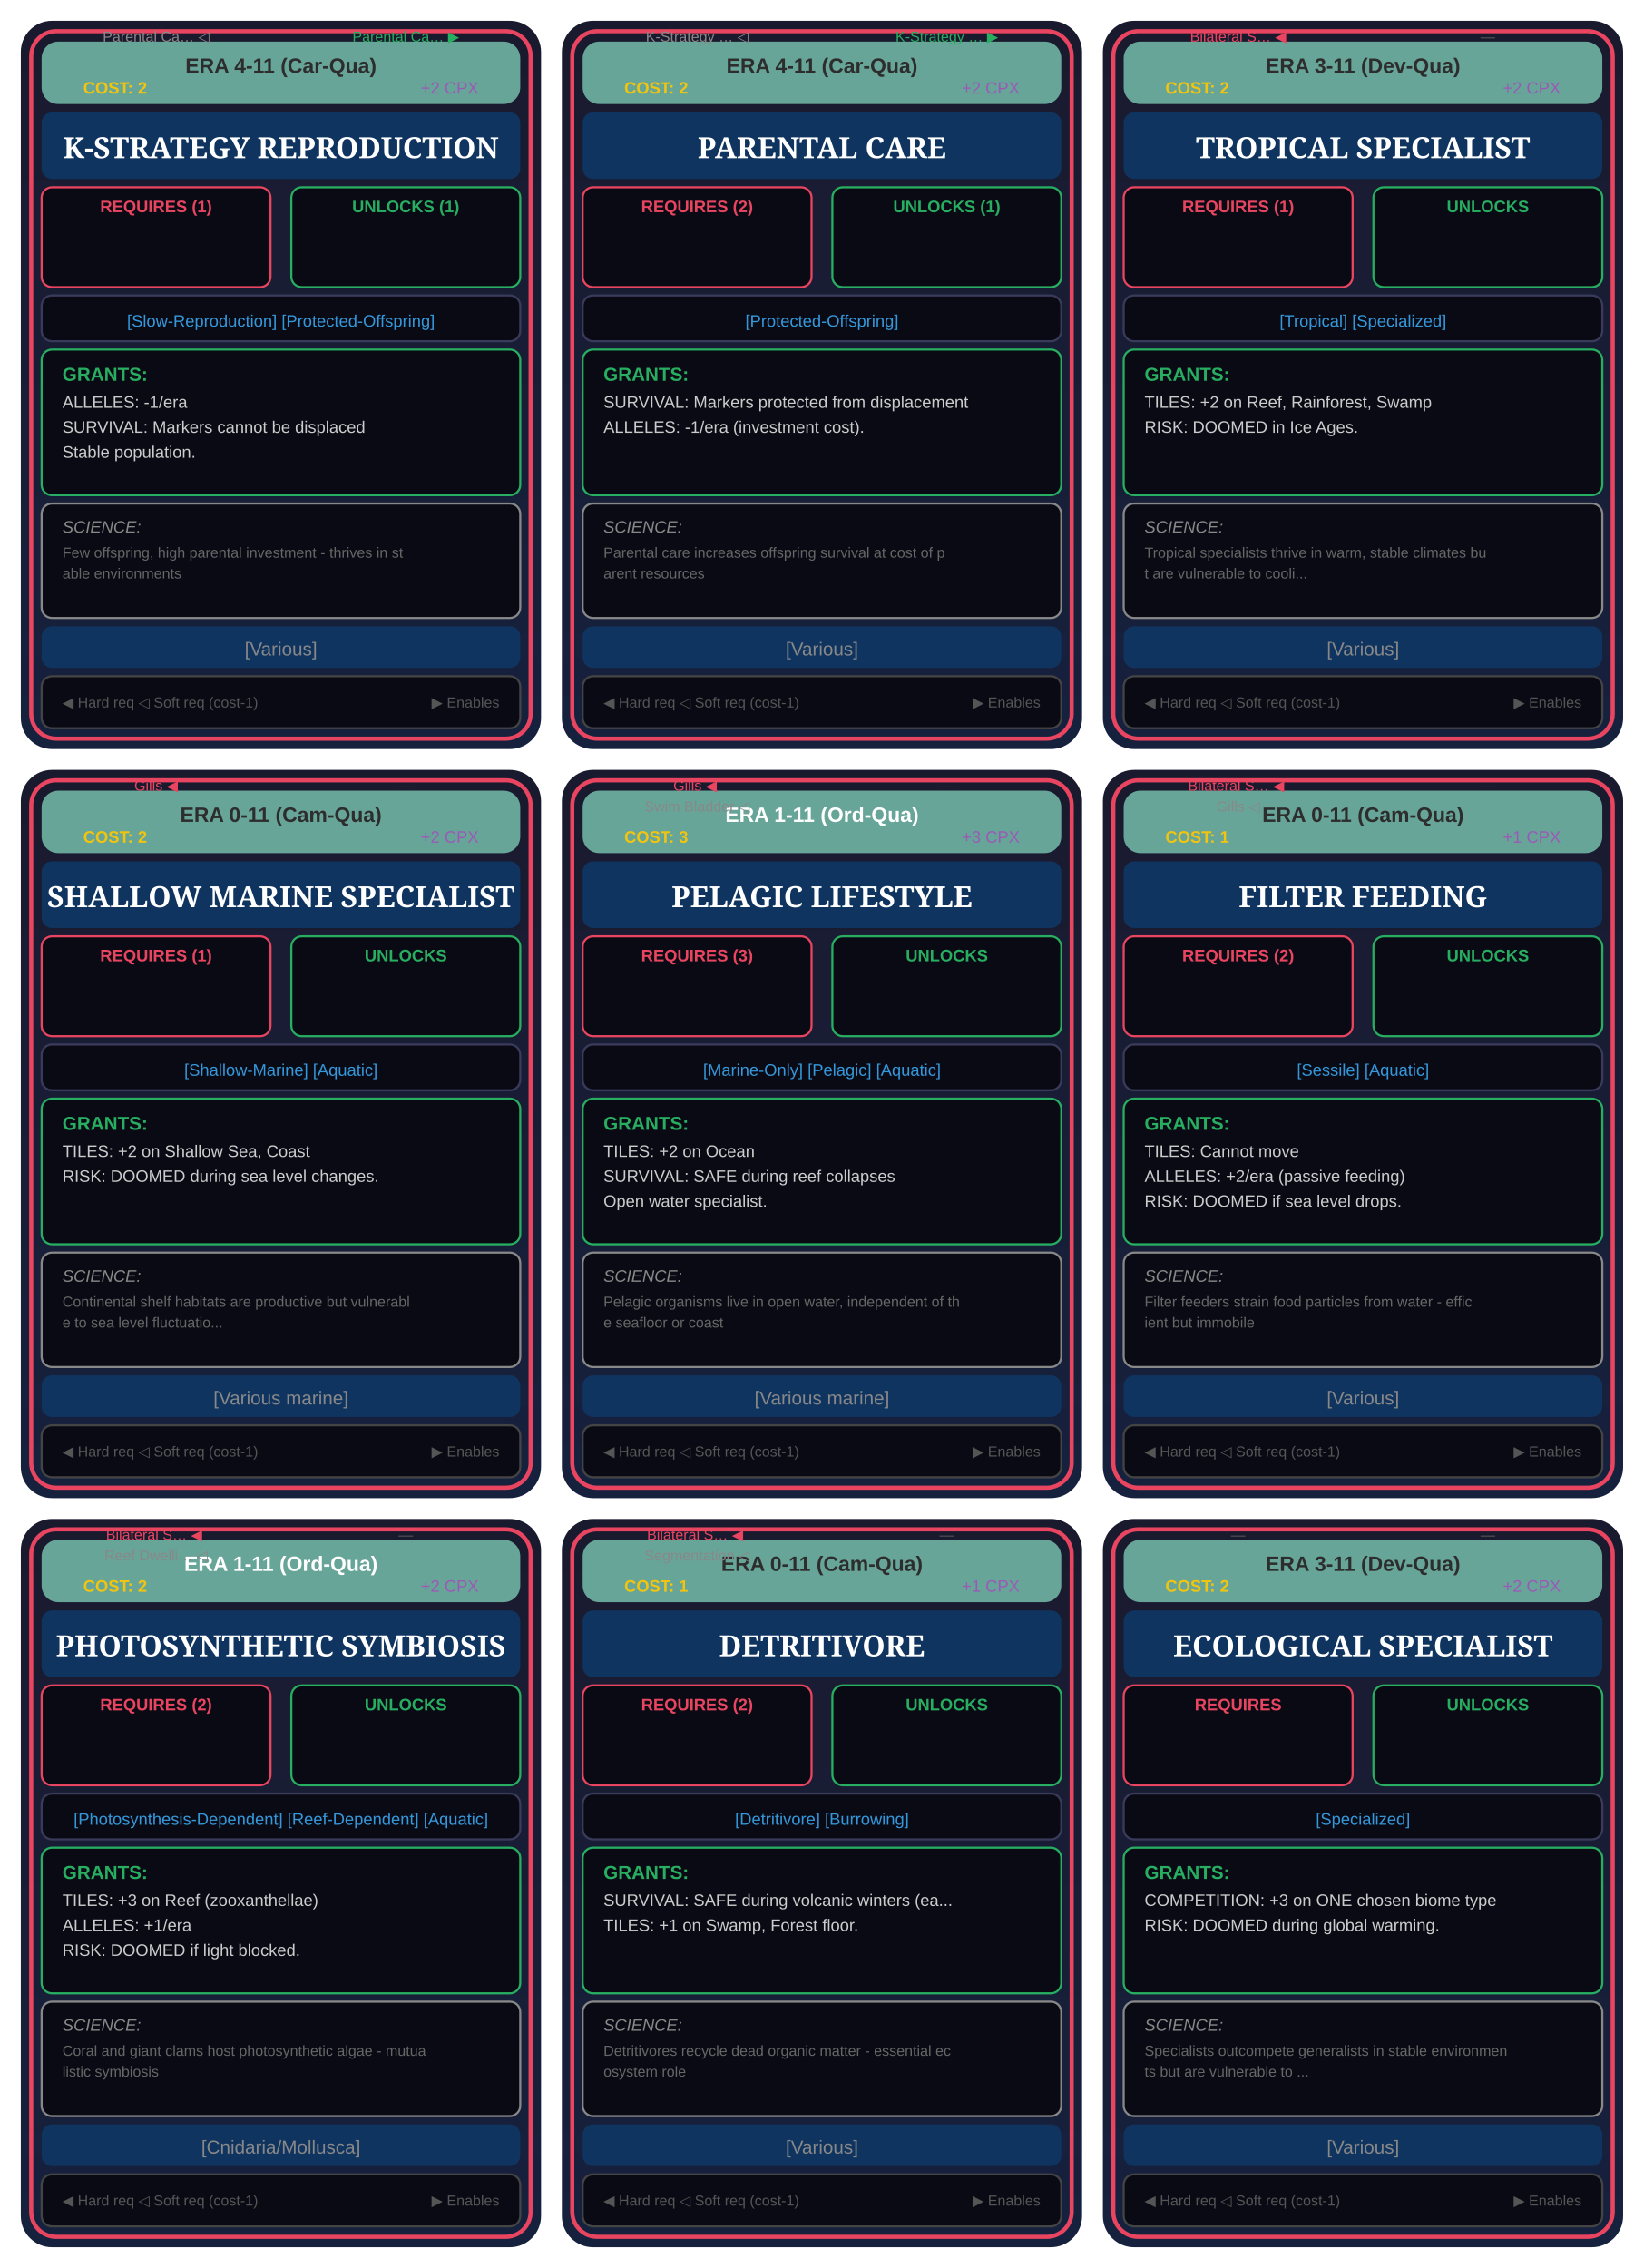
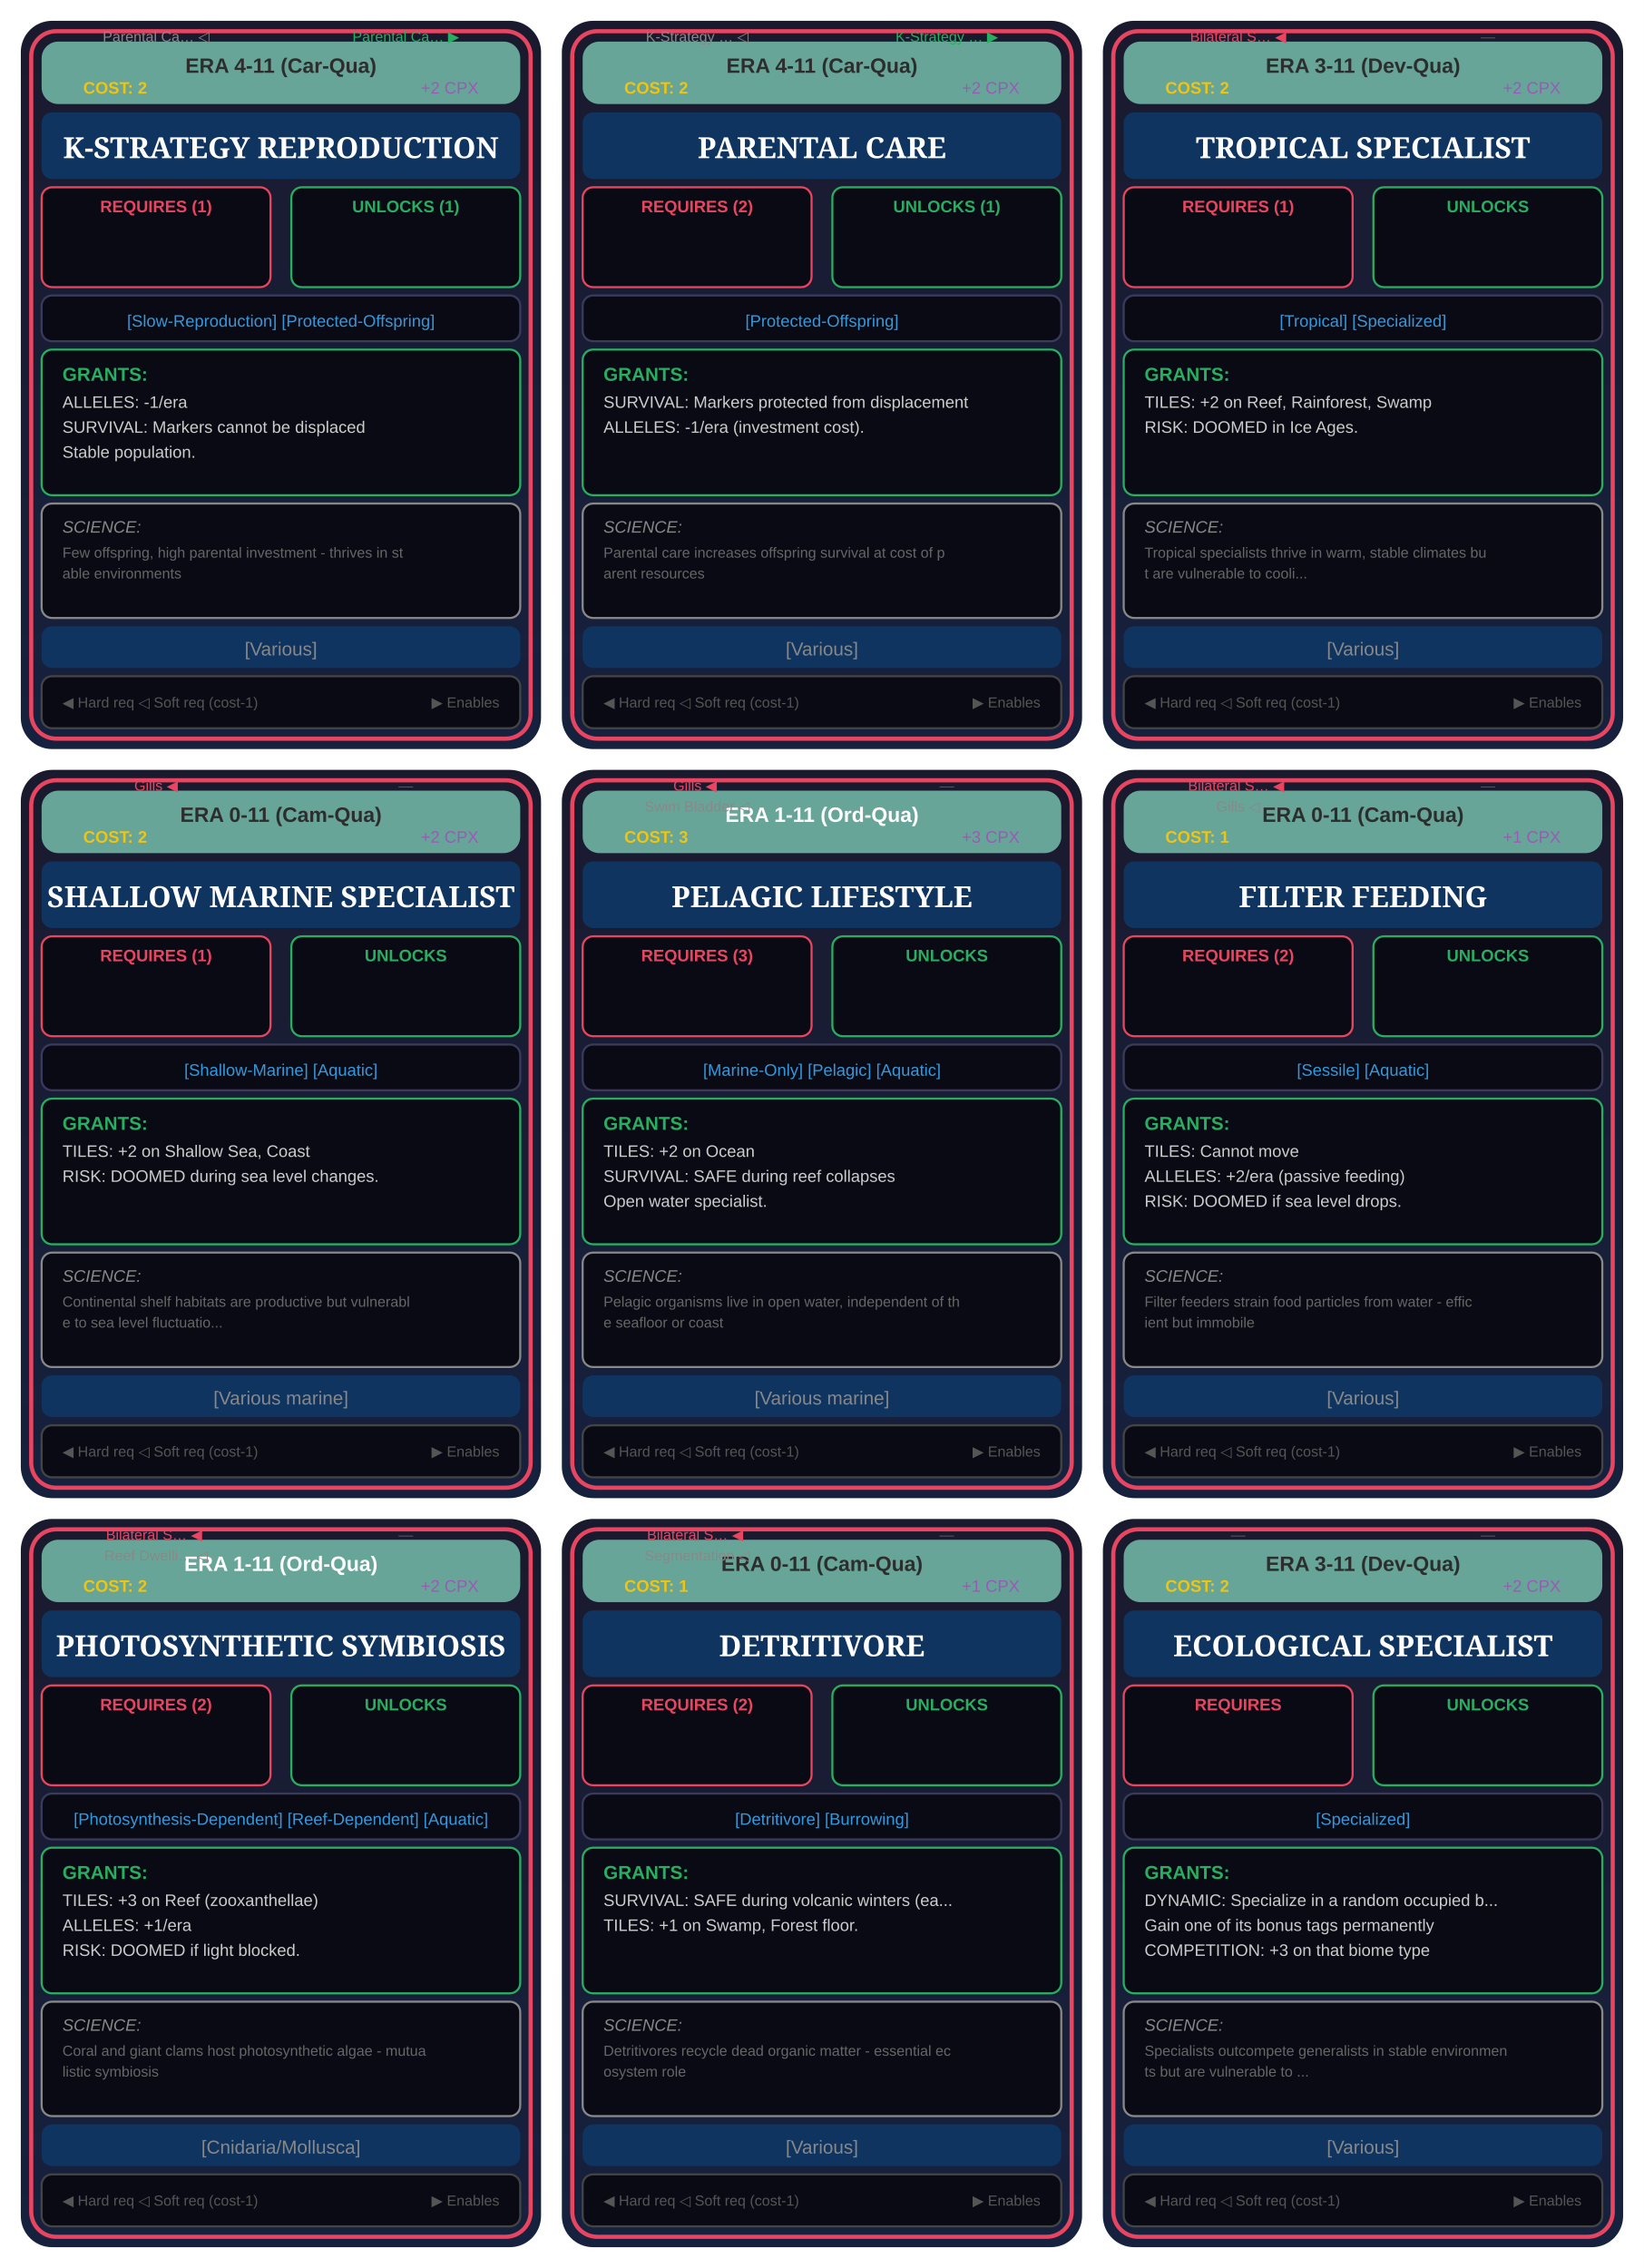
<svg xmlns="http://www.w3.org/2000/svg" viewBox="0 0 790 1090" width="790" height="1090">
  <rect width="790" height="1090" fill="#ffffff" />
  <g transform="translate(10, 10)">
    <defs>
      <linearGradient id="cardBg" x1="0%" y1="0%" x2="0%" y2="100%">
        <stop offset="0%" style="stop-color:#1a1a2e" />
        <stop offset="100%" style="stop-color:#16213e" />
      </linearGradient>
      <linearGradient id="eraGrad" x1="0%" y1="0%" x2="100%" y2="0%">
        <stop offset="0%" style="stop-color:#67A599" />
        <stop offset="100%" style="stop-color:#67A599" />
      </linearGradient>
    </defs>
    <rect width="250" height="350" fill="url(#cardBg)" rx="15" />
    <rect x="5" y="5" width="240" height="340" fill="none" stroke="#e94560" stroke-width="2" rx="12" />
    <rect x="10" y="10" width="230" height="30" fill="url(#eraGrad)" rx="8" />
    <text x="125" y="25" font-family="Arial" font-size="10" fill="#2d2d2d" text-anchor="middle" font-weight="bold">ERA 4-11 (Car-Qua)</text>
    <text x="30" y="35" font-family="Arial" font-size="8" fill="#f1c40f" font-weight="bold">COST: 2</text>
    <text x="220" y="35" font-family="Arial" font-size="8" fill="#9b59b6" text-anchor="end">+2 CPX</text>
    <rect x="10" y="44" width="230" height="32" fill="#0f3460" rx="5" />
    <text x="125" y="66" font-family="Georgia" font-size="14" fill="#fff" text-anchor="middle" font-weight="bold">K-STRATEGY REPRODUCTION</text>
    <rect x="10" y="80" width="110" height="48" fill="#0a0a15" stroke="#e94560" rx="5" />
    <text x="65" y="92" font-family="Arial" font-size="8" fill="#e94560" text-anchor="middle" font-weight="bold">REQUIRES (1)</text>
    <text font-family="Arial" font-size="7" text-anchor="middle">
      <tspan x="65" dy="10" fill="#888">Parental Ca… ◁</tspan>
    </text>
    <rect x="130" y="80" width="110" height="48" fill="#0a0a15" stroke="#27ae60" rx="5" />
    <text x="185" y="92" font-family="Arial" font-size="8" fill="#27ae60" text-anchor="middle" font-weight="bold">UNLOCKS (1)</text>
    <text font-family="Arial" font-size="7" text-anchor="middle">
      <tspan x="185" dy="10" fill="#27ae60">Parental Ca… ▶</tspan>
    </text>
    <rect x="10" y="132" width="230" height="22" fill="#0a0a15" stroke="#3a3a5a" rx="5" />
    <text x="125" y="147" font-family="Arial" font-size="8" fill="#3498db" text-anchor="middle">[Slow-Reproduction] [Protected-Offspring]</text>
    <rect x="10" y="158" width="230" height="70" fill="#0a0a15" stroke="#27ae60" rx="5" />
    <text x="20" y="173" font-family="Arial" font-size="9" fill="#27ae60" font-weight="bold">GRANTS:</text>
    <text x="20" y="186" font-family="Arial" font-size="8" fill="#ccc">ALLELES: -1/era</text>
    <text x="20" y="198" font-family="Arial" font-size="8" fill="#ccc">SURVIVAL: Markers cannot be displaced</text>
    <text x="20" y="210" font-family="Arial" font-size="8" fill="#ccc">Stable population.</text>
    <rect x="10" y="232" width="230" height="55" fill="#0a0a15" stroke="#888" rx="5" />
    <text x="20" y="246" font-family="Arial" font-size="8" fill="#888" font-style="italic">SCIENCE:</text>
    <text x="20" y="258" font-family="Arial" font-size="7" fill="#666">Few offspring, high parental investment - thrives in st</text>
    <text x="20" y="268" font-family="Arial" font-size="7" fill="#666">able environments</text>
    <rect x="10" y="291" width="230" height="20" fill="#0f3460" rx="5" />
    <text x="125" y="305" font-family="Arial" font-size="9" fill="#888" text-anchor="middle">[Various]</text>
    <rect x="10" y="315" width="230" height="25" fill="#0a0a15" stroke="#444" rx="5" />
    <text x="20" y="330" font-family="Arial" font-size="7" fill="#555">◀ Hard req  ◁ Soft req (cost-1)</text>
    <text x="230" y="330" font-family="Arial" font-size="7" fill="#555" text-anchor="end">▶ Enables</text>
  </g>
  <g transform="translate(270, 10)">
    <defs>
      <linearGradient id="cardBg" x1="0%" y1="0%" x2="0%" y2="100%">
        <stop offset="0%" style="stop-color:#1a1a2e" />
        <stop offset="100%" style="stop-color:#16213e" />
      </linearGradient>
      <linearGradient id="eraGrad" x1="0%" y1="0%" x2="100%" y2="0%">
        <stop offset="0%" style="stop-color:#67A599" />
        <stop offset="100%" style="stop-color:#67A599" />
      </linearGradient>
    </defs>
    <rect width="250" height="350" fill="url(#cardBg)" rx="15" />
    <rect x="5" y="5" width="240" height="340" fill="none" stroke="#e94560" stroke-width="2" rx="12" />
    <rect x="10" y="10" width="230" height="30" fill="url(#eraGrad)" rx="8" />
    <text x="125" y="25" font-family="Arial" font-size="10" fill="#2d2d2d" text-anchor="middle" font-weight="bold">ERA 4-11 (Car-Qua)</text>
    <text x="30" y="35" font-family="Arial" font-size="8" fill="#f1c40f" font-weight="bold">COST: 2</text>
    <text x="220" y="35" font-family="Arial" font-size="8" fill="#9b59b6" text-anchor="end">+2 CPX</text>
    <rect x="10" y="44" width="230" height="32" fill="#0f3460" rx="5" />
    <text x="125" y="66" font-family="Georgia" font-size="14" fill="#fff" text-anchor="middle" font-weight="bold">PARENTAL CARE</text>
    <rect x="10" y="80" width="110" height="48" fill="#0a0a15" stroke="#e94560" rx="5" />
    <text x="65" y="92" font-family="Arial" font-size="8" fill="#e94560" text-anchor="middle" font-weight="bold">REQUIRES (2)</text>
    <text font-family="Arial" font-size="7" text-anchor="middle">
      <tspan x="65" dy="10" fill="#888">K-Strategy … ◁</tspan>
    </text>
    <rect x="130" y="80" width="110" height="48" fill="#0a0a15" stroke="#27ae60" rx="5" />
    <text x="185" y="92" font-family="Arial" font-size="8" fill="#27ae60" text-anchor="middle" font-weight="bold">UNLOCKS (1)</text>
    <text font-family="Arial" font-size="7" text-anchor="middle">
      <tspan x="185" dy="10" fill="#27ae60">K-Strategy … ▶</tspan>
    </text>
    <rect x="10" y="132" width="230" height="22" fill="#0a0a15" stroke="#3a3a5a" rx="5" />
    <text x="125" y="147" font-family="Arial" font-size="8" fill="#3498db" text-anchor="middle">[Protected-Offspring]</text>
    <rect x="10" y="158" width="230" height="70" fill="#0a0a15" stroke="#27ae60" rx="5" />
    <text x="20" y="173" font-family="Arial" font-size="9" fill="#27ae60" font-weight="bold">GRANTS:</text>
    <text x="20" y="186" font-family="Arial" font-size="8" fill="#ccc">SURVIVAL: Markers protected from displacement</text>
    <text x="20" y="198" font-family="Arial" font-size="8" fill="#ccc">ALLELES: -1/era (investment cost).</text>
    <text x="20" y="210" font-family="Arial" font-size="8" fill="#ccc" />
    <rect x="10" y="232" width="230" height="55" fill="#0a0a15" stroke="#888" rx="5" />
    <text x="20" y="246" font-family="Arial" font-size="8" fill="#888" font-style="italic">SCIENCE:</text>
    <text x="20" y="258" font-family="Arial" font-size="7" fill="#666">Parental care increases offspring survival at cost of p</text>
    <text x="20" y="268" font-family="Arial" font-size="7" fill="#666">arent resources</text>
    <rect x="10" y="291" width="230" height="20" fill="#0f3460" rx="5" />
    <text x="125" y="305" font-family="Arial" font-size="9" fill="#888" text-anchor="middle">[Various]</text>
    <rect x="10" y="315" width="230" height="25" fill="#0a0a15" stroke="#444" rx="5" />
    <text x="20" y="330" font-family="Arial" font-size="7" fill="#555">◀ Hard req  ◁ Soft req (cost-1)</text>
    <text x="230" y="330" font-family="Arial" font-size="7" fill="#555" text-anchor="end">▶ Enables</text>
  </g>
  <g transform="translate(530, 10)">
    <defs>
      <linearGradient id="cardBg" x1="0%" y1="0%" x2="0%" y2="100%">
        <stop offset="0%" style="stop-color:#1a1a2e" />
        <stop offset="100%" style="stop-color:#16213e" />
      </linearGradient>
      <linearGradient id="eraGrad" x1="0%" y1="0%" x2="100%" y2="0%">
        <stop offset="0%" style="stop-color:#CB8C37" />
        <stop offset="100%" style="stop-color:#CB8C37" />
      </linearGradient>
    </defs>
    <rect width="250" height="350" fill="url(#cardBg)" rx="15" />
    <rect x="5" y="5" width="240" height="340" fill="none" stroke="#e94560" stroke-width="2" rx="12" />
    <rect x="10" y="10" width="230" height="30" fill="url(#eraGrad)" rx="8" />
    <text x="125" y="25" font-family="Arial" font-size="10" fill="#2d2d2d" text-anchor="middle" font-weight="bold">ERA 3-11 (Dev-Qua)</text>
    <text x="30" y="35" font-family="Arial" font-size="8" fill="#f1c40f" font-weight="bold">COST: 2</text>
    <text x="220" y="35" font-family="Arial" font-size="8" fill="#9b59b6" text-anchor="end">+2 CPX</text>
    <rect x="10" y="44" width="230" height="32" fill="#0f3460" rx="5" />
    <text x="125" y="66" font-family="Georgia" font-size="14" fill="#fff" text-anchor="middle" font-weight="bold">TROPICAL SPECIALIST</text>
    <rect x="10" y="80" width="110" height="48" fill="#0a0a15" stroke="#e94560" rx="5" />
    <text x="65" y="92" font-family="Arial" font-size="8" fill="#e94560" text-anchor="middle" font-weight="bold">REQUIRES (1)</text>
    <text font-family="Arial" font-size="7" text-anchor="middle">
      <tspan x="65" dy="10" fill="#e94560">Bilateral S… ◀</tspan>
    </text>
    <rect x="130" y="80" width="110" height="48" fill="#0a0a15" stroke="#27ae60" rx="5" />
    <text x="185" y="92" font-family="Arial" font-size="8" fill="#27ae60" text-anchor="middle" font-weight="bold">UNLOCKS</text>
    <text font-family="Arial" font-size="7" text-anchor="middle">
      <tspan x="185" dy="10" fill="#555">—</tspan>
    </text>
    <rect x="10" y="132" width="230" height="22" fill="#0a0a15" stroke="#3a3a5a" rx="5" />
    <text x="125" y="147" font-family="Arial" font-size="8" fill="#3498db" text-anchor="middle">[Tropical] [Specialized]</text>
    <rect x="10" y="158" width="230" height="70" fill="#0a0a15" stroke="#27ae60" rx="5" />
    <text x="20" y="173" font-family="Arial" font-size="9" fill="#27ae60" font-weight="bold">GRANTS:</text>
    <text x="20" y="186" font-family="Arial" font-size="8" fill="#ccc">TILES: +2 on Reef, Rainforest, Swamp</text>
    <text x="20" y="198" font-family="Arial" font-size="8" fill="#ccc">RISK: DOOMED in Ice Ages.</text>
    <text x="20" y="210" font-family="Arial" font-size="8" fill="#ccc" />
    <rect x="10" y="232" width="230" height="55" fill="#0a0a15" stroke="#888" rx="5" />
    <text x="20" y="246" font-family="Arial" font-size="8" fill="#888" font-style="italic">SCIENCE:</text>
    <text x="20" y="258" font-family="Arial" font-size="7" fill="#666">Tropical specialists thrive in warm, stable climates bu</text>
    <text x="20" y="268" font-family="Arial" font-size="7" fill="#666">t are vulnerable to cooli...</text>
    <rect x="10" y="291" width="230" height="20" fill="#0f3460" rx="5" />
    <text x="125" y="305" font-family="Arial" font-size="9" fill="#888" text-anchor="middle">[Various]</text>
    <rect x="10" y="315" width="230" height="25" fill="#0a0a15" stroke="#444" rx="5" />
    <text x="20" y="330" font-family="Arial" font-size="7" fill="#555">◀ Hard req  ◁ Soft req (cost-1)</text>
    <text x="230" y="330" font-family="Arial" font-size="7" fill="#555" text-anchor="end">▶ Enables</text>
  </g>
  <g transform="translate(10, 370)">
    <defs>
      <linearGradient id="cardBg" x1="0%" y1="0%" x2="0%" y2="100%">
        <stop offset="0%" style="stop-color:#1a1a2e" />
        <stop offset="100%" style="stop-color:#16213e" />
      </linearGradient>
      <linearGradient id="eraGrad" x1="0%" y1="0%" x2="100%" y2="0%">
        <stop offset="0%" style="stop-color:#F4B8D0" />
        <stop offset="100%" style="stop-color:#F4B8D0" />
      </linearGradient>
    </defs>
    <rect width="250" height="350" fill="url(#cardBg)" rx="15" />
    <rect x="5" y="5" width="240" height="340" fill="none" stroke="#e94560" stroke-width="2" rx="12" />
    <rect x="10" y="10" width="230" height="30" fill="url(#eraGrad)" rx="8" />
    <text x="125" y="25" font-family="Arial" font-size="10" fill="#2d2d2d" text-anchor="middle" font-weight="bold">ERA 0-11 (Cam-Qua)</text>
    <text x="30" y="35" font-family="Arial" font-size="8" fill="#f1c40f" font-weight="bold">COST: 2</text>
    <text x="220" y="35" font-family="Arial" font-size="8" fill="#9b59b6" text-anchor="end">+2 CPX</text>
    <rect x="10" y="44" width="230" height="32" fill="#0f3460" rx="5" />
    <text x="125" y="66" font-family="Georgia" font-size="14" fill="#fff" text-anchor="middle" font-weight="bold">SHALLOW MARINE SPECIALIST</text>
    <rect x="10" y="80" width="110" height="48" fill="#0a0a15" stroke="#e94560" rx="5" />
    <text x="65" y="92" font-family="Arial" font-size="8" fill="#e94560" text-anchor="middle" font-weight="bold">REQUIRES (1)</text>
    <text font-family="Arial" font-size="7" text-anchor="middle">
      <tspan x="65" dy="10" fill="#e94560">Gills ◀</tspan>
    </text>
    <rect x="130" y="80" width="110" height="48" fill="#0a0a15" stroke="#27ae60" rx="5" />
    <text x="185" y="92" font-family="Arial" font-size="8" fill="#27ae60" text-anchor="middle" font-weight="bold">UNLOCKS</text>
    <text font-family="Arial" font-size="7" text-anchor="middle">
      <tspan x="185" dy="10" fill="#555">—</tspan>
    </text>
    <rect x="10" y="132" width="230" height="22" fill="#0a0a15" stroke="#3a3a5a" rx="5" />
    <text x="125" y="147" font-family="Arial" font-size="8" fill="#3498db" text-anchor="middle">[Shallow-Marine] [Aquatic]</text>
    <rect x="10" y="158" width="230" height="70" fill="#0a0a15" stroke="#27ae60" rx="5" />
    <text x="20" y="173" font-family="Arial" font-size="9" fill="#27ae60" font-weight="bold">GRANTS:</text>
    <text x="20" y="186" font-family="Arial" font-size="8" fill="#ccc">TILES: +2 on Shallow Sea, Coast</text>
    <text x="20" y="198" font-family="Arial" font-size="8" fill="#ccc">RISK: DOOMED during sea level changes.</text>
    <text x="20" y="210" font-family="Arial" font-size="8" fill="#ccc" />
    <rect x="10" y="232" width="230" height="55" fill="#0a0a15" stroke="#888" rx="5" />
    <text x="20" y="246" font-family="Arial" font-size="8" fill="#888" font-style="italic">SCIENCE:</text>
    <text x="20" y="258" font-family="Arial" font-size="7" fill="#666">Continental shelf habitats are productive but vulnerabl</text>
    <text x="20" y="268" font-family="Arial" font-size="7" fill="#666">e to sea level fluctuatio...</text>
    <rect x="10" y="291" width="230" height="20" fill="#0f3460" rx="5" />
    <text x="125" y="305" font-family="Arial" font-size="9" fill="#888" text-anchor="middle">[Various marine]</text>
    <rect x="10" y="315" width="230" height="25" fill="#0a0a15" stroke="#444" rx="5" />
    <text x="20" y="330" font-family="Arial" font-size="7" fill="#555">◀ Hard req  ◁ Soft req (cost-1)</text>
    <text x="230" y="330" font-family="Arial" font-size="7" fill="#555" text-anchor="end">▶ Enables</text>
  </g>
  <g transform="translate(270, 370)">
    <defs>
      <linearGradient id="cardBg" x1="0%" y1="0%" x2="0%" y2="100%">
        <stop offset="0%" style="stop-color:#1a1a2e" />
        <stop offset="100%" style="stop-color:#16213e" />
      </linearGradient>
      <linearGradient id="eraGrad" x1="0%" y1="0%" x2="100%" y2="0%">
        <stop offset="0%" style="stop-color:#009270" />
        <stop offset="100%" style="stop-color:#009270" />
      </linearGradient>
    </defs>
    <rect width="250" height="350" fill="url(#cardBg)" rx="15" />
    <rect x="5" y="5" width="240" height="340" fill="none" stroke="#e94560" stroke-width="2" rx="12" />
    <rect x="10" y="10" width="230" height="30" fill="url(#eraGrad)" rx="8" />
    <text x="125" y="25" font-family="Arial" font-size="10" fill="#ffffff" text-anchor="middle" font-weight="bold">ERA 1-11 (Ord-Qua)</text>
    <text x="30" y="35" font-family="Arial" font-size="8" fill="#f1c40f" font-weight="bold">COST: 3</text>
    <text x="220" y="35" font-family="Arial" font-size="8" fill="#9b59b6" text-anchor="end">+3 CPX</text>
    <rect x="10" y="44" width="230" height="32" fill="#0f3460" rx="5" />
    <text x="125" y="66" font-family="Georgia" font-size="14" fill="#fff" text-anchor="middle" font-weight="bold">PELAGIC LIFESTYLE</text>
    <rect x="10" y="80" width="110" height="48" fill="#0a0a15" stroke="#e94560" rx="5" />
    <text x="65" y="92" font-family="Arial" font-size="8" fill="#e94560" text-anchor="middle" font-weight="bold">REQUIRES (3)</text>
    <text font-family="Arial" font-size="7" text-anchor="middle">
      <tspan x="65" dy="10" fill="#e94560">Gills ◀</tspan>
      <tspan x="65" dy="10" fill="#888">Swim Bladder ◁</tspan>
    </text>
    <rect x="130" y="80" width="110" height="48" fill="#0a0a15" stroke="#27ae60" rx="5" />
    <text x="185" y="92" font-family="Arial" font-size="8" fill="#27ae60" text-anchor="middle" font-weight="bold">UNLOCKS</text>
    <text font-family="Arial" font-size="7" text-anchor="middle">
      <tspan x="185" dy="10" fill="#555">—</tspan>
    </text>
    <rect x="10" y="132" width="230" height="22" fill="#0a0a15" stroke="#3a3a5a" rx="5" />
    <text x="125" y="147" font-family="Arial" font-size="8" fill="#3498db" text-anchor="middle">[Marine-Only] [Pelagic] [Aquatic]</text>
    <rect x="10" y="158" width="230" height="70" fill="#0a0a15" stroke="#27ae60" rx="5" />
    <text x="20" y="173" font-family="Arial" font-size="9" fill="#27ae60" font-weight="bold">GRANTS:</text>
    <text x="20" y="186" font-family="Arial" font-size="8" fill="#ccc">TILES: +2 on Ocean</text>
    <text x="20" y="198" font-family="Arial" font-size="8" fill="#ccc">SURVIVAL: SAFE during reef collapses</text>
    <text x="20" y="210" font-family="Arial" font-size="8" fill="#ccc">Open water specialist.</text>
    <rect x="10" y="232" width="230" height="55" fill="#0a0a15" stroke="#888" rx="5" />
    <text x="20" y="246" font-family="Arial" font-size="8" fill="#888" font-style="italic">SCIENCE:</text>
    <text x="20" y="258" font-family="Arial" font-size="7" fill="#666">Pelagic organisms live in open water, independent of th</text>
    <text x="20" y="268" font-family="Arial" font-size="7" fill="#666">e seafloor or coast</text>
    <rect x="10" y="291" width="230" height="20" fill="#0f3460" rx="5" />
    <text x="125" y="305" font-family="Arial" font-size="9" fill="#888" text-anchor="middle">[Various marine]</text>
    <rect x="10" y="315" width="230" height="25" fill="#0a0a15" stroke="#444" rx="5" />
    <text x="20" y="330" font-family="Arial" font-size="7" fill="#555">◀ Hard req  ◁ Soft req (cost-1)</text>
    <text x="230" y="330" font-family="Arial" font-size="7" fill="#555" text-anchor="end">▶ Enables</text>
  </g>
  <g transform="translate(530, 370)">
    <defs>
      <linearGradient id="cardBg" x1="0%" y1="0%" x2="0%" y2="100%">
        <stop offset="0%" style="stop-color:#1a1a2e" />
        <stop offset="100%" style="stop-color:#16213e" />
      </linearGradient>
      <linearGradient id="eraGrad" x1="0%" y1="0%" x2="100%" y2="0%">
        <stop offset="0%" style="stop-color:#F4B8D0" />
        <stop offset="100%" style="stop-color:#F4B8D0" />
      </linearGradient>
    </defs>
    <rect width="250" height="350" fill="url(#cardBg)" rx="15" />
    <rect x="5" y="5" width="240" height="340" fill="none" stroke="#e94560" stroke-width="2" rx="12" />
    <rect x="10" y="10" width="230" height="30" fill="url(#eraGrad)" rx="8" />
    <text x="125" y="25" font-family="Arial" font-size="10" fill="#2d2d2d" text-anchor="middle" font-weight="bold">ERA 0-11 (Cam-Qua)</text>
    <text x="30" y="35" font-family="Arial" font-size="8" fill="#f1c40f" font-weight="bold">COST: 1</text>
    <text x="220" y="35" font-family="Arial" font-size="8" fill="#9b59b6" text-anchor="end">+1 CPX</text>
    <rect x="10" y="44" width="230" height="32" fill="#0f3460" rx="5" />
    <text x="125" y="66" font-family="Georgia" font-size="14" fill="#fff" text-anchor="middle" font-weight="bold">FILTER FEEDING</text>
    <rect x="10" y="80" width="110" height="48" fill="#0a0a15" stroke="#e94560" rx="5" />
    <text x="65" y="92" font-family="Arial" font-size="8" fill="#e94560" text-anchor="middle" font-weight="bold">REQUIRES (2)</text>
    <text font-family="Arial" font-size="7" text-anchor="middle">
      <tspan x="65" dy="10" fill="#e94560">Bilateral S… ◀</tspan>
      <tspan x="65" dy="10" fill="#888">Gills ◁</tspan>
    </text>
    <rect x="130" y="80" width="110" height="48" fill="#0a0a15" stroke="#27ae60" rx="5" />
    <text x="185" y="92" font-family="Arial" font-size="8" fill="#27ae60" text-anchor="middle" font-weight="bold">UNLOCKS</text>
    <text font-family="Arial" font-size="7" text-anchor="middle">
      <tspan x="185" dy="10" fill="#555">—</tspan>
    </text>
    <rect x="10" y="132" width="230" height="22" fill="#0a0a15" stroke="#3a3a5a" rx="5" />
    <text x="125" y="147" font-family="Arial" font-size="8" fill="#3498db" text-anchor="middle">[Sessile] [Aquatic]</text>
    <rect x="10" y="158" width="230" height="70" fill="#0a0a15" stroke="#27ae60" rx="5" />
    <text x="20" y="173" font-family="Arial" font-size="9" fill="#27ae60" font-weight="bold">GRANTS:</text>
    <text x="20" y="186" font-family="Arial" font-size="8" fill="#ccc">TILES: Cannot move</text>
    <text x="20" y="198" font-family="Arial" font-size="8" fill="#ccc">ALLELES: +2/era (passive feeding)</text>
    <text x="20" y="210" font-family="Arial" font-size="8" fill="#ccc">RISK: DOOMED if sea level drops.</text>
    <rect x="10" y="232" width="230" height="55" fill="#0a0a15" stroke="#888" rx="5" />
    <text x="20" y="246" font-family="Arial" font-size="8" fill="#888" font-style="italic">SCIENCE:</text>
    <text x="20" y="258" font-family="Arial" font-size="7" fill="#666">Filter feeders strain food particles from water - effic</text>
    <text x="20" y="268" font-family="Arial" font-size="7" fill="#666">ient but immobile</text>
    <rect x="10" y="291" width="230" height="20" fill="#0f3460" rx="5" />
    <text x="125" y="305" font-family="Arial" font-size="9" fill="#888" text-anchor="middle">[Various]</text>
    <rect x="10" y="315" width="230" height="25" fill="#0a0a15" stroke="#444" rx="5" />
    <text x="20" y="330" font-family="Arial" font-size="7" fill="#555">◀ Hard req  ◁ Soft req (cost-1)</text>
    <text x="230" y="330" font-family="Arial" font-size="7" fill="#555" text-anchor="end">▶ Enables</text>
  </g>
  <g transform="translate(10, 730)">
    <defs>
      <linearGradient id="cardBg" x1="0%" y1="0%" x2="0%" y2="100%">
        <stop offset="0%" style="stop-color:#1a1a2e" />
        <stop offset="100%" style="stop-color:#16213e" />
      </linearGradient>
      <linearGradient id="eraGrad" x1="0%" y1="0%" x2="100%" y2="0%">
        <stop offset="0%" style="stop-color:#009270" />
        <stop offset="100%" style="stop-color:#009270" />
      </linearGradient>
    </defs>
    <rect width="250" height="350" fill="url(#cardBg)" rx="15" />
    <rect x="5" y="5" width="240" height="340" fill="none" stroke="#e94560" stroke-width="2" rx="12" />
    <rect x="10" y="10" width="230" height="30" fill="url(#eraGrad)" rx="8" />
    <text x="125" y="25" font-family="Arial" font-size="10" fill="#ffffff" text-anchor="middle" font-weight="bold">ERA 1-11 (Ord-Qua)</text>
    <text x="30" y="35" font-family="Arial" font-size="8" fill="#f1c40f" font-weight="bold">COST: 2</text>
    <text x="220" y="35" font-family="Arial" font-size="8" fill="#9b59b6" text-anchor="end">+2 CPX</text>
    <rect x="10" y="44" width="230" height="32" fill="#0f3460" rx="5" />
    <text x="125" y="66" font-family="Georgia" font-size="14" fill="#fff" text-anchor="middle" font-weight="bold">PHOTOSYNTHETIC SYMBIOSIS</text>
    <rect x="10" y="80" width="110" height="48" fill="#0a0a15" stroke="#e94560" rx="5" />
    <text x="65" y="92" font-family="Arial" font-size="8" fill="#e94560" text-anchor="middle" font-weight="bold">REQUIRES (2)</text>
    <text font-family="Arial" font-size="7" text-anchor="middle">
      <tspan x="65" dy="10" fill="#e94560">Bilateral S… ◀</tspan>
      <tspan x="65" dy="10" fill="#888">Reef Dwelli… ◁</tspan>
    </text>
    <rect x="130" y="80" width="110" height="48" fill="#0a0a15" stroke="#27ae60" rx="5" />
    <text x="185" y="92" font-family="Arial" font-size="8" fill="#27ae60" text-anchor="middle" font-weight="bold">UNLOCKS</text>
    <text font-family="Arial" font-size="7" text-anchor="middle">
      <tspan x="185" dy="10" fill="#555">—</tspan>
    </text>
    <rect x="10" y="132" width="230" height="22" fill="#0a0a15" stroke="#3a3a5a" rx="5" />
    <text x="125" y="147" font-family="Arial" font-size="8" fill="#3498db" text-anchor="middle">[Photosynthesis-Dependent] [Reef-Dependent] [Aquatic]</text>
    <rect x="10" y="158" width="230" height="70" fill="#0a0a15" stroke="#27ae60" rx="5" />
    <text x="20" y="173" font-family="Arial" font-size="9" fill="#27ae60" font-weight="bold">GRANTS:</text>
    <text x="20" y="186" font-family="Arial" font-size="8" fill="#ccc">TILES: +3 on Reef (zooxanthellae)</text>
    <text x="20" y="198" font-family="Arial" font-size="8" fill="#ccc">ALLELES: +1/era</text>
    <text x="20" y="210" font-family="Arial" font-size="8" fill="#ccc">RISK: DOOMED if light blocked.</text>
    <rect x="10" y="232" width="230" height="55" fill="#0a0a15" stroke="#888" rx="5" />
    <text x="20" y="246" font-family="Arial" font-size="8" fill="#888" font-style="italic">SCIENCE:</text>
    <text x="20" y="258" font-family="Arial" font-size="7" fill="#666">Coral and giant clams host photosynthetic algae - mutua</text>
    <text x="20" y="268" font-family="Arial" font-size="7" fill="#666">listic symbiosis</text>
    <rect x="10" y="291" width="230" height="20" fill="#0f3460" rx="5" />
    <text x="125" y="305" font-family="Arial" font-size="9" fill="#888" text-anchor="middle">[Cnidaria/Mollusca]</text>
    <rect x="10" y="315" width="230" height="25" fill="#0a0a15" stroke="#444" rx="5" />
    <text x="20" y="330" font-family="Arial" font-size="7" fill="#555">◀ Hard req  ◁ Soft req (cost-1)</text>
    <text x="230" y="330" font-family="Arial" font-size="7" fill="#555" text-anchor="end">▶ Enables</text>
  </g>
  <g transform="translate(270, 730)">
    <defs>
      <linearGradient id="cardBg" x1="0%" y1="0%" x2="0%" y2="100%">
        <stop offset="0%" style="stop-color:#1a1a2e" />
        <stop offset="100%" style="stop-color:#16213e" />
      </linearGradient>
      <linearGradient id="eraGrad" x1="0%" y1="0%" x2="100%" y2="0%">
        <stop offset="0%" style="stop-color:#F4B8D0" />
        <stop offset="100%" style="stop-color:#F4B8D0" />
      </linearGradient>
    </defs>
    <rect width="250" height="350" fill="url(#cardBg)" rx="15" />
    <rect x="5" y="5" width="240" height="340" fill="none" stroke="#e94560" stroke-width="2" rx="12" />
    <rect x="10" y="10" width="230" height="30" fill="url(#eraGrad)" rx="8" />
    <text x="125" y="25" font-family="Arial" font-size="10" fill="#2d2d2d" text-anchor="middle" font-weight="bold">ERA 0-11 (Cam-Qua)</text>
    <text x="30" y="35" font-family="Arial" font-size="8" fill="#f1c40f" font-weight="bold">COST: 1</text>
    <text x="220" y="35" font-family="Arial" font-size="8" fill="#9b59b6" text-anchor="end">+1 CPX</text>
    <rect x="10" y="44" width="230" height="32" fill="#0f3460" rx="5" />
    <text x="125" y="66" font-family="Georgia" font-size="14" fill="#fff" text-anchor="middle" font-weight="bold">DETRITIVORE</text>
    <rect x="10" y="80" width="110" height="48" fill="#0a0a15" stroke="#e94560" rx="5" />
    <text x="65" y="92" font-family="Arial" font-size="8" fill="#e94560" text-anchor="middle" font-weight="bold">REQUIRES (2)</text>
    <text font-family="Arial" font-size="7" text-anchor="middle">
      <tspan x="65" dy="10" fill="#e94560">Bilateral S… ◀</tspan>
      <tspan x="65" dy="10" fill="#888">Segmentation ◁</tspan>
    </text>
    <rect x="130" y="80" width="110" height="48" fill="#0a0a15" stroke="#27ae60" rx="5" />
    <text x="185" y="92" font-family="Arial" font-size="8" fill="#27ae60" text-anchor="middle" font-weight="bold">UNLOCKS</text>
    <text font-family="Arial" font-size="7" text-anchor="middle">
      <tspan x="185" dy="10" fill="#555">—</tspan>
    </text>
    <rect x="10" y="132" width="230" height="22" fill="#0a0a15" stroke="#3a3a5a" rx="5" />
    <text x="125" y="147" font-family="Arial" font-size="8" fill="#3498db" text-anchor="middle">[Detritivore] [Burrowing]</text>
    <rect x="10" y="158" width="230" height="70" fill="#0a0a15" stroke="#27ae60" rx="5" />
    <text x="20" y="173" font-family="Arial" font-size="9" fill="#27ae60" font-weight="bold">GRANTS:</text>
    <text x="20" y="186" font-family="Arial" font-size="8" fill="#ccc">SURVIVAL: SAFE during volcanic winters (ea...</text>
    <text x="20" y="198" font-family="Arial" font-size="8" fill="#ccc">TILES: +1 on Swamp, Forest floor.</text>
    <text x="20" y="210" font-family="Arial" font-size="8" fill="#ccc" />
    <rect x="10" y="232" width="230" height="55" fill="#0a0a15" stroke="#888" rx="5" />
    <text x="20" y="246" font-family="Arial" font-size="8" fill="#888" font-style="italic">SCIENCE:</text>
    <text x="20" y="258" font-family="Arial" font-size="7" fill="#666">Detritivores recycle dead organic matter - essential ec</text>
    <text x="20" y="268" font-family="Arial" font-size="7" fill="#666">osystem role</text>
    <rect x="10" y="291" width="230" height="20" fill="#0f3460" rx="5" />
    <text x="125" y="305" font-family="Arial" font-size="9" fill="#888" text-anchor="middle">[Various]</text>
    <rect x="10" y="315" width="230" height="25" fill="#0a0a15" stroke="#444" rx="5" />
    <text x="20" y="330" font-family="Arial" font-size="7" fill="#555">◀ Hard req  ◁ Soft req (cost-1)</text>
    <text x="230" y="330" font-family="Arial" font-size="7" fill="#555" text-anchor="end">▶ Enables</text>
  </g>
  <g transform="translate(530, 730)">
    <defs>
      <linearGradient id="cardBg" x1="0%" y1="0%" x2="0%" y2="100%">
        <stop offset="0%" style="stop-color:#1a1a2e" />
        <stop offset="100%" style="stop-color:#16213e" />
      </linearGradient>
      <linearGradient id="eraGrad" x1="0%" y1="0%" x2="100%" y2="0%">
        <stop offset="0%" style="stop-color:#CB8C37" />
        <stop offset="100%" style="stop-color:#CB8C37" />
      </linearGradient>
    </defs>
    <rect width="250" height="350" fill="url(#cardBg)" rx="15" />
    <rect x="5" y="5" width="240" height="340" fill="none" stroke="#e94560" stroke-width="2" rx="12" />
    <rect x="10" y="10" width="230" height="30" fill="url(#eraGrad)" rx="8" />
    <text x="125" y="25" font-family="Arial" font-size="10" fill="#2d2d2d" text-anchor="middle" font-weight="bold">ERA 3-11 (Dev-Qua)</text>
    <text x="30" y="35" font-family="Arial" font-size="8" fill="#f1c40f" font-weight="bold">COST: 2</text>
    <text x="220" y="35" font-family="Arial" font-size="8" fill="#9b59b6" text-anchor="end">+2 CPX</text>
    <rect x="10" y="44" width="230" height="32" fill="#0f3460" rx="5" />
    <text x="125" y="66" font-family="Georgia" font-size="14" fill="#fff" text-anchor="middle" font-weight="bold">ECOLOGICAL SPECIALIST</text>
    <rect x="10" y="80" width="110" height="48" fill="#0a0a15" stroke="#e94560" rx="5" />
    <text x="65" y="92" font-family="Arial" font-size="8" fill="#e94560" text-anchor="middle" font-weight="bold">REQUIRES</text>
    <text font-family="Arial" font-size="7" text-anchor="middle">
      <tspan x="65" dy="10" fill="#555">—</tspan>
    </text>
    <rect x="130" y="80" width="110" height="48" fill="#0a0a15" stroke="#27ae60" rx="5" />
    <text x="185" y="92" font-family="Arial" font-size="8" fill="#27ae60" text-anchor="middle" font-weight="bold">UNLOCKS</text>
    <text font-family="Arial" font-size="7" text-anchor="middle">
      <tspan x="185" dy="10" fill="#555">—</tspan>
    </text>
    <rect x="10" y="132" width="230" height="22" fill="#0a0a15" stroke="#3a3a5a" rx="5" />
    <text x="125" y="147" font-family="Arial" font-size="8" fill="#3498db" text-anchor="middle">[Specialized]</text>
    <rect x="10" y="158" width="230" height="70" fill="#0a0a15" stroke="#27ae60" rx="5" />
    <text x="20" y="173" font-family="Arial" font-size="9" fill="#27ae60" font-weight="bold">GRANTS:</text>
-     <text x="20" y="186" font-family="Arial" font-size="8" fill="#ccc">COMPETITION: +3 on ONE chosen biome type</text>
-     <text x="20" y="198" font-family="Arial" font-size="8" fill="#ccc">RISK: DOOMED during global warming.</text>
-     <text x="20" y="210" font-family="Arial" font-size="8" fill="#ccc" />
+     <text x="20" y="186" font-family="Arial" font-size="8" fill="#ccc">DYNAMIC: Specialize in a random occupied b...</text>
+     <text x="20" y="198" font-family="Arial" font-size="8" fill="#ccc">Gain one of its bonus tags permanently</text>
+     <text x="20" y="210" font-family="Arial" font-size="8" fill="#ccc">COMPETITION: +3 on that biome type</text>
    <rect x="10" y="232" width="230" height="55" fill="#0a0a15" stroke="#888" rx="5" />
    <text x="20" y="246" font-family="Arial" font-size="8" fill="#888" font-style="italic">SCIENCE:</text>
    <text x="20" y="258" font-family="Arial" font-size="7" fill="#666">Specialists outcompete generalists in stable environmen</text>
    <text x="20" y="268" font-family="Arial" font-size="7" fill="#666">ts but are vulnerable to ...</text>
    <rect x="10" y="291" width="230" height="20" fill="#0f3460" rx="5" />
    <text x="125" y="305" font-family="Arial" font-size="9" fill="#888" text-anchor="middle">[Various]</text>
    <rect x="10" y="315" width="230" height="25" fill="#0a0a15" stroke="#444" rx="5" />
    <text x="20" y="330" font-family="Arial" font-size="7" fill="#555">◀ Hard req  ◁ Soft req (cost-1)</text>
    <text x="230" y="330" font-family="Arial" font-size="7" fill="#555" text-anchor="end">▶ Enables</text>
  </g>
</svg>
